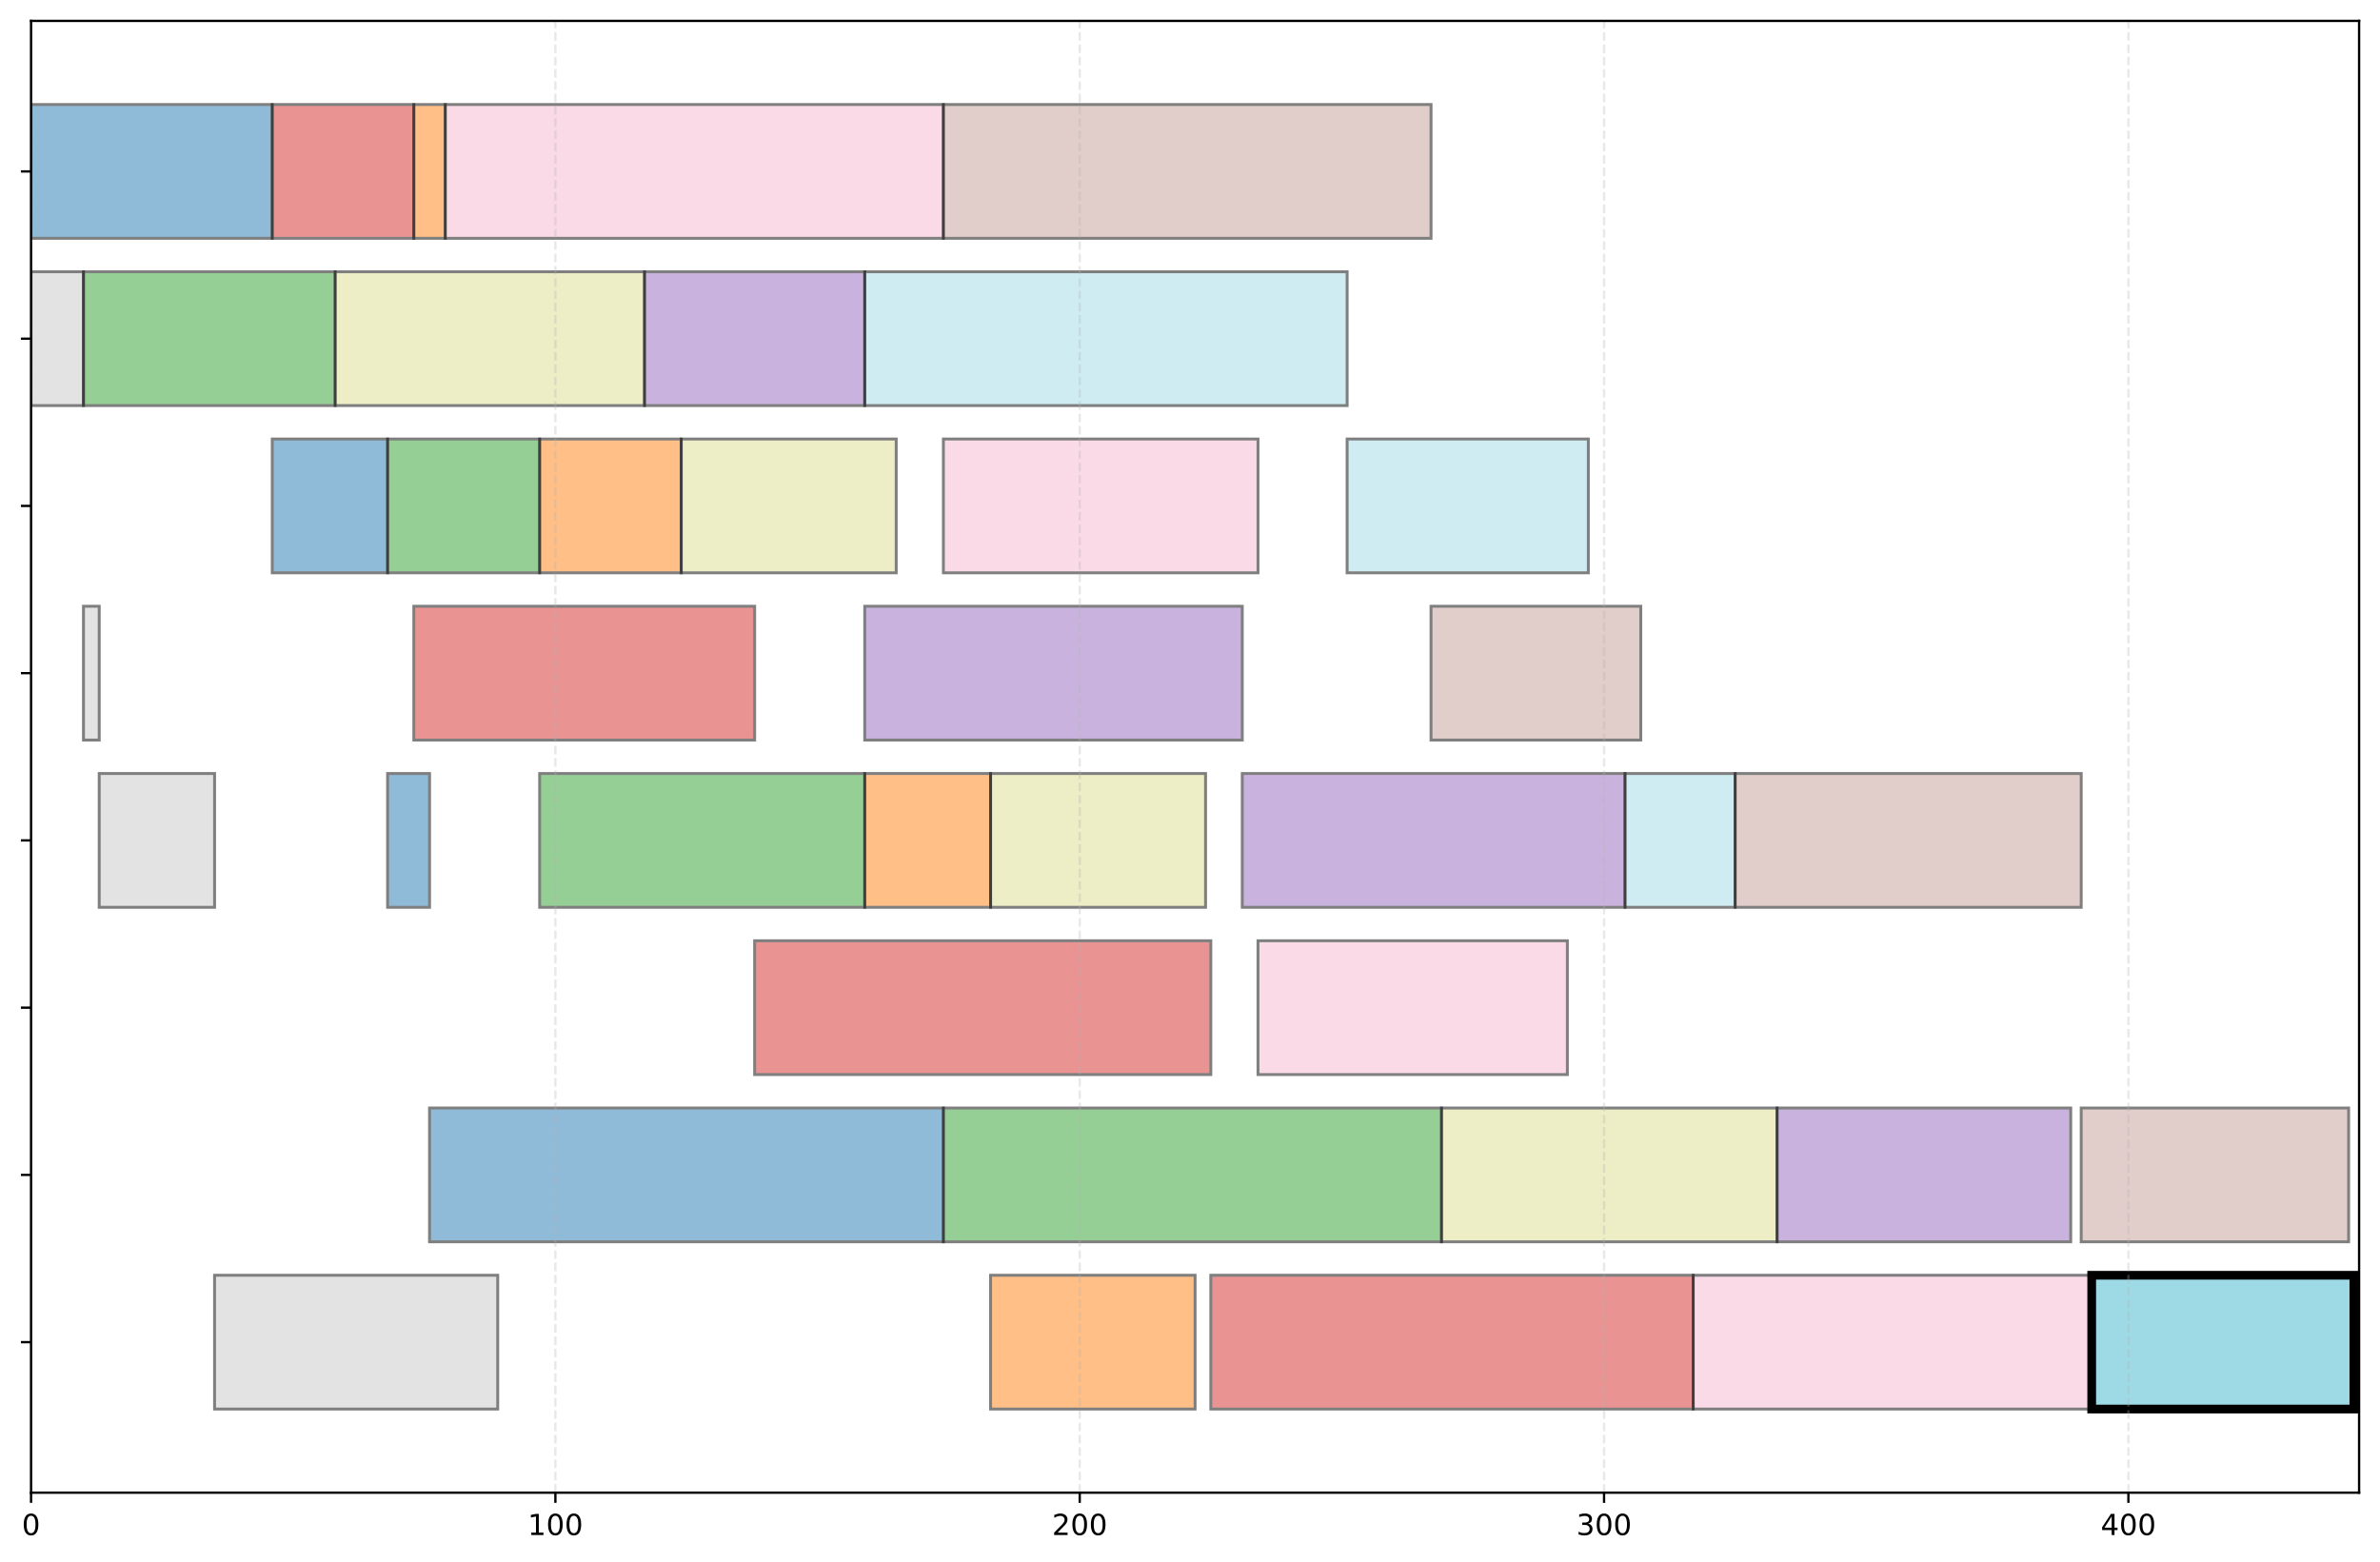
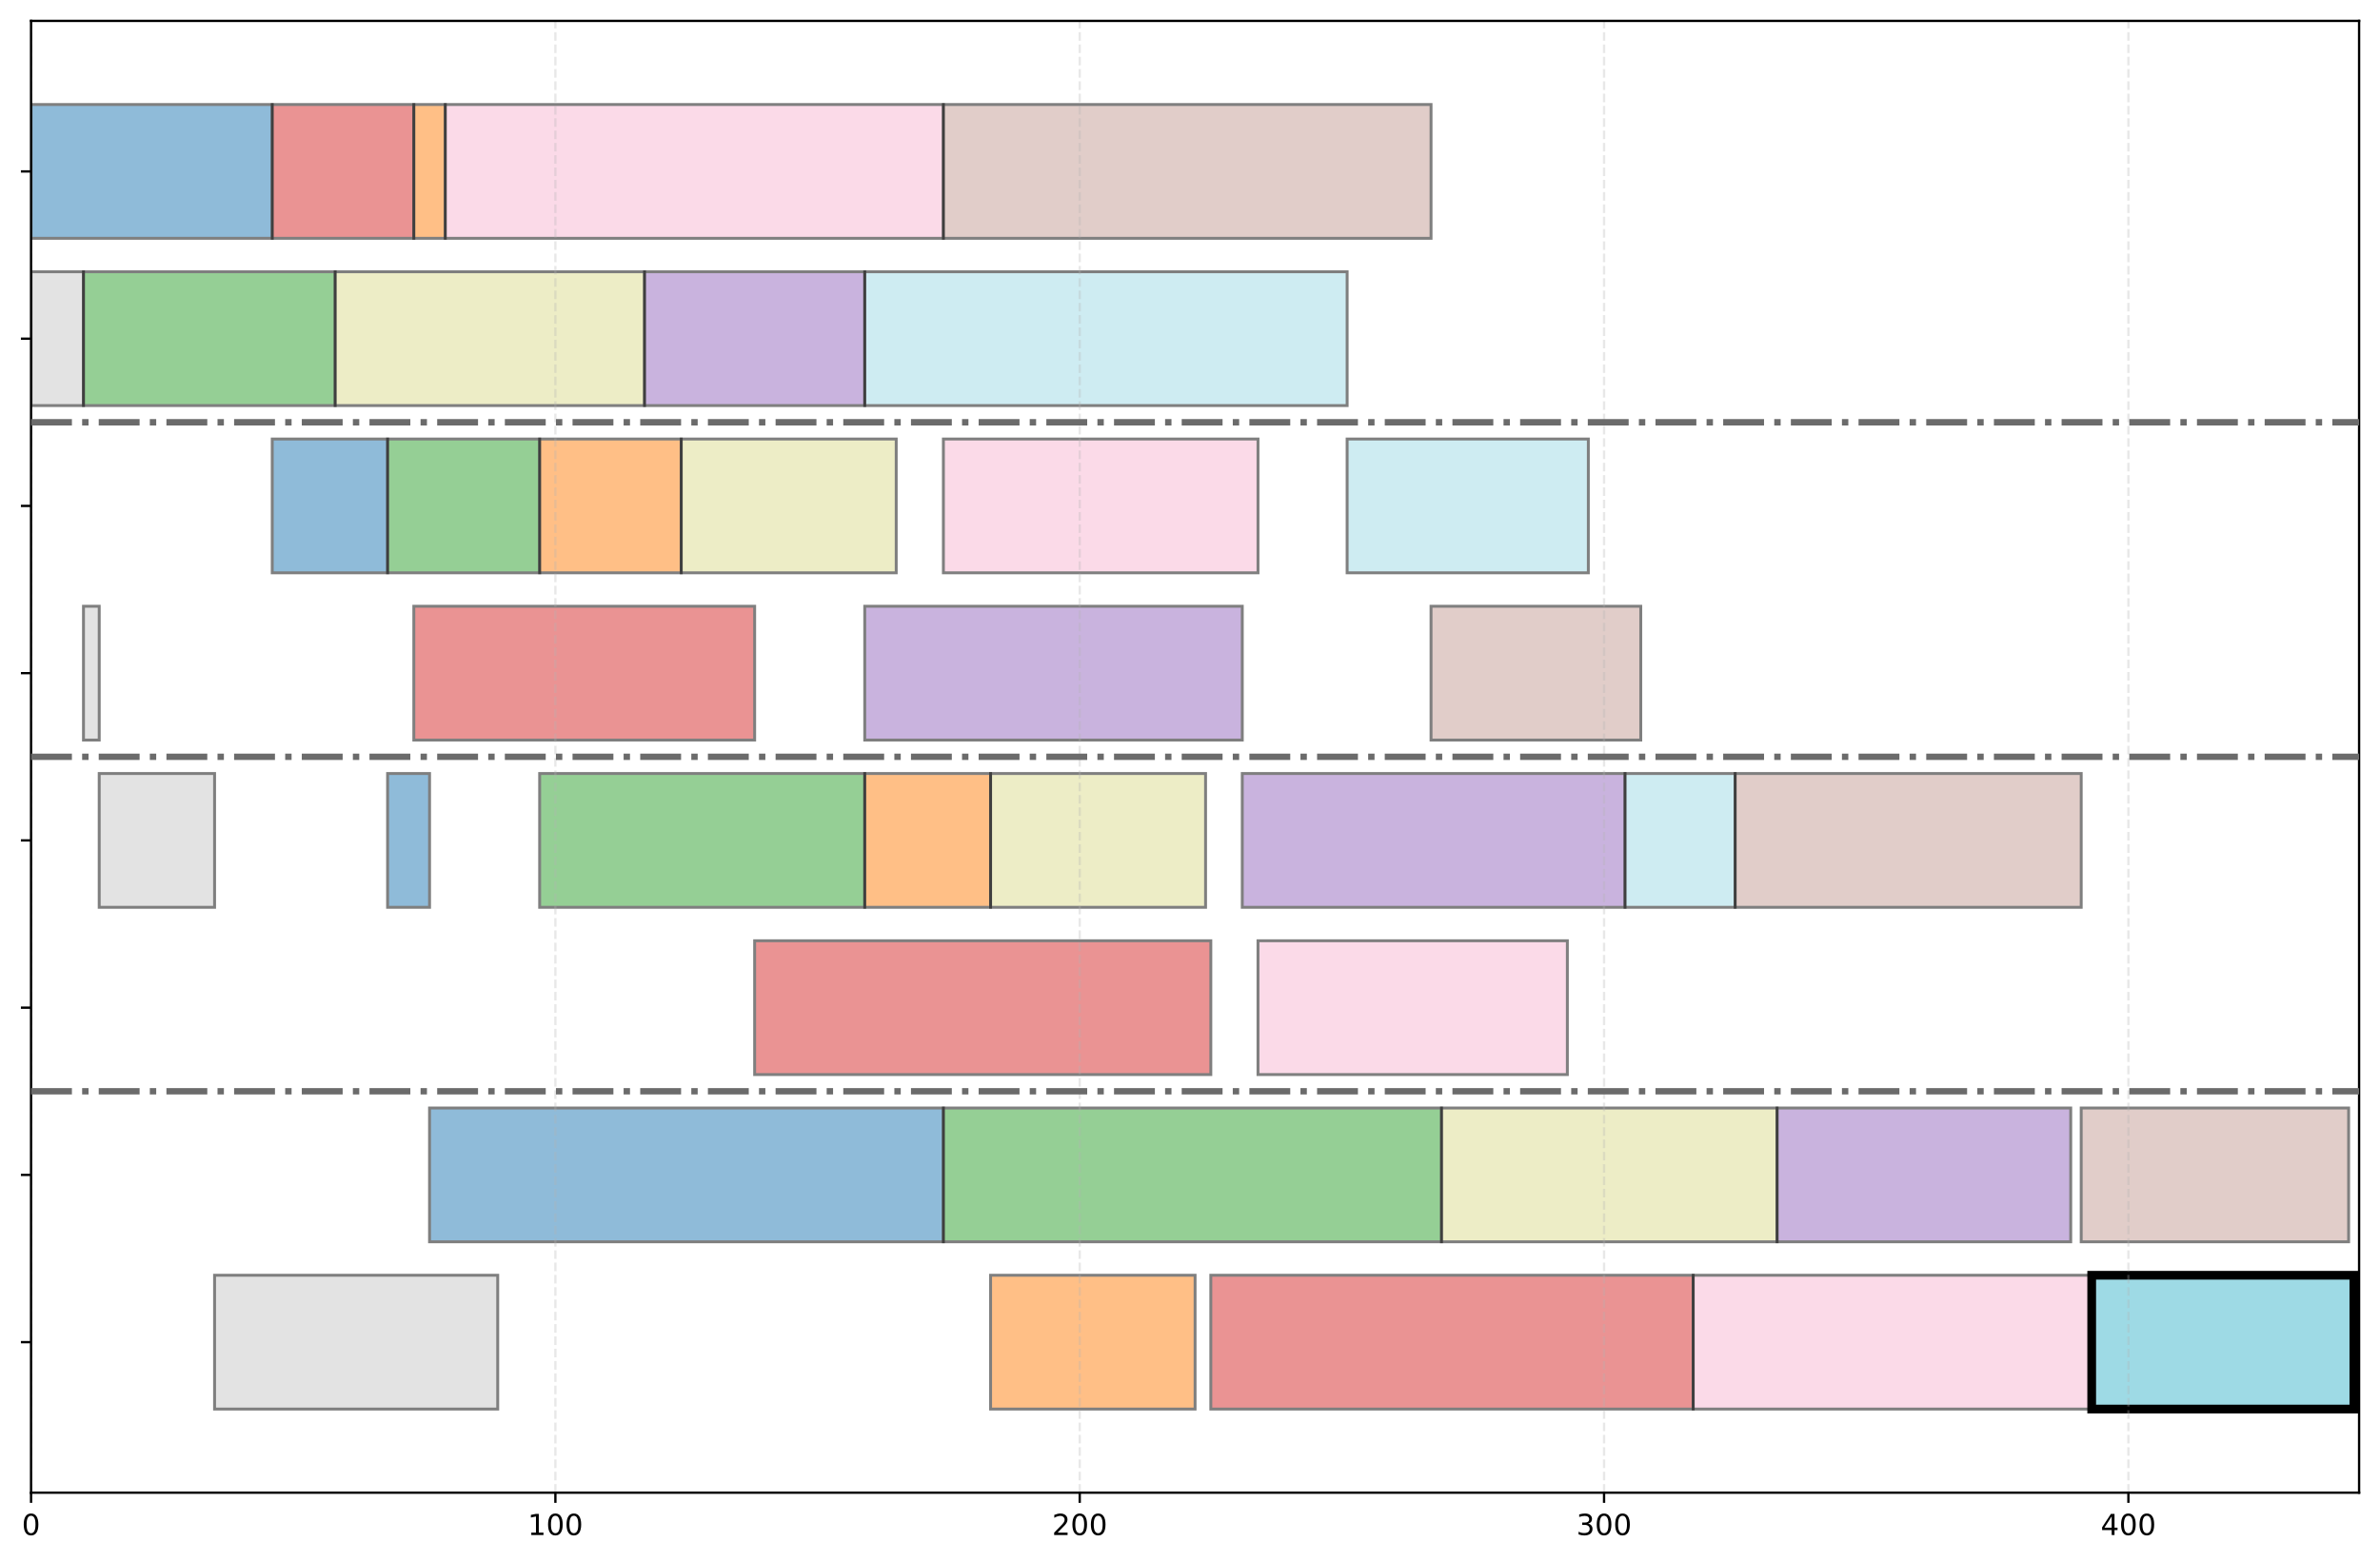
<svg xmlns="http://www.w3.org/2000/svg" xmlns:xlink="http://www.w3.org/1999/xlink" width="820pt" height="538.238pt" viewBox="0 0 820 538.238" version="1.1">
  <defs>
    <style type="text/css">*{stroke-linejoin: round; stroke-linecap: butt}</style>
  </defs>
  <g id="figure_1">
    <g id="patch_1">
      <path d="M 0 538.238  L 820 538.238  L 820 0  L 0 0  z " style="fill: #ffffff" />
    </g>
    <g id="axes_1">
      <g id="patch_2">
        <path d="M 10.7 514.36  L 812.8 514.36  L 812.8 7.2  L 10.7 7.2  z " style="fill: #ffffff" />
      </g>
      <g id="patch_3">
-         <path d="M 10.7 36.016  L 93.8 36.016  L 93.8 82.121  L 10.7 82.121  z " clip-path="url(#p3c742866ed)" style="fill: #1f77b4; opacity: 0.5; stroke: #000000; stroke-linejoin: miter" />
+         <path d="M 10.7 36.016  L 93.8 36.016  L 93.8 82.121  L 10.7 82.121  z " clip-path="url(#pa071066753)" style="fill: #1f77b4; opacity: 0.5; stroke: #000000; stroke-linejoin: miter" />
      </g>
      <g id="patch_4">
-         <path d="M 93.8 36.016  L 142.577 36.016  L 142.577 82.121  L 93.8 82.121  z " clip-path="url(#p3c742866ed)" style="fill: #d62728; opacity: 0.5; stroke: #000000; stroke-linejoin: miter" />
+         <path d="M 93.8 36.016  L 142.577 36.016  L 142.577 82.121  L 93.8 82.121  z " clip-path="url(#pa071066753)" style="fill: #d62728; opacity: 0.5; stroke: #000000; stroke-linejoin: miter" />
      </g>
      <g id="patch_5">
-         <path d="M 142.577 36.016  L 153.416 36.016  L 153.416 82.121  L 142.577 82.121  z " clip-path="url(#p3c742866ed)" style="fill: #ff7f0e; opacity: 0.5; stroke: #000000; stroke-linejoin: miter" />
+         <path d="M 142.577 36.016  L 153.416 36.016  L 153.416 82.121  L 142.577 82.121  z " clip-path="url(#pa071066753)" style="fill: #ff7f0e; opacity: 0.5; stroke: #000000; stroke-linejoin: miter" />
      </g>
      <g id="patch_6">
-         <path d="M 153.416 36.016  L 325.036 36.016  L 325.036 82.121  L 153.416 82.121  z " clip-path="url(#p3c742866ed)" style="fill: #f7b6d2; opacity: 0.5; stroke: #000000; stroke-linejoin: miter" />
+         <path d="M 153.416 36.016  L 325.036 36.016  L 325.036 82.121  L 153.416 82.121  z " clip-path="url(#pa071066753)" style="fill: #f7b6d2; opacity: 0.5; stroke: #000000; stroke-linejoin: miter" />
      </g>
      <g id="patch_7">
-         <path d="M 325.036 36.016  L 493.044 36.016  L 493.044 82.121  L 325.036 82.121  z " clip-path="url(#p3c742866ed)" style="fill: #c49c94; opacity: 0.5; stroke: #000000; stroke-linejoin: miter" />
+         <path d="M 325.036 36.016  L 493.044 36.016  L 493.044 82.121  L 325.036 82.121  z " clip-path="url(#pa071066753)" style="fill: #c49c94; opacity: 0.5; stroke: #000000; stroke-linejoin: miter" />
      </g>
      <g id="patch_8">
-         <path d="M 10.7 93.648  L 28.765 93.648  L 28.765 139.753  L 10.7 139.753  z " clip-path="url(#p3c742866ed)" style="fill: #c7c7c7; opacity: 0.5; stroke: #000000; stroke-linejoin: miter" />
+         <path d="M 10.7 93.648  L 28.765 93.648  L 28.765 139.753  L 10.7 139.753  z " clip-path="url(#pa071066753)" style="fill: #c7c7c7; opacity: 0.5; stroke: #000000; stroke-linejoin: miter" />
      </g>
      <g id="patch_9">
-         <path d="M 28.765 93.648  L 115.479 93.648  L 115.479 139.753  L 28.765 139.753  z " clip-path="url(#p3c742866ed)" style="fill: #2ca02c; opacity: 0.5; stroke: #000000; stroke-linejoin: miter" />
+         <path d="M 28.765 93.648  L 115.479 93.648  L 115.479 139.753  L 28.765 139.753  z " clip-path="url(#pa071066753)" style="fill: #2ca02c; opacity: 0.5; stroke: #000000; stroke-linejoin: miter" />
      </g>
      <g id="patch_10">
-         <path d="M 115.479 93.648  L 222.064 93.648  L 222.064 139.753  L 115.479 139.753  z " clip-path="url(#p3c742866ed)" style="fill: #dbdb8d; opacity: 0.5; stroke: #000000; stroke-linejoin: miter" />
+         <path d="M 115.479 93.648  L 222.064 93.648  L 222.064 139.753  L 115.479 139.753  z " clip-path="url(#pa071066753)" style="fill: #dbdb8d; opacity: 0.5; stroke: #000000; stroke-linejoin: miter" />
      </g>
      <g id="patch_11">
-         <path d="M 222.064 93.648  L 297.939 93.648  L 297.939 139.753  L 222.064 139.753  z " clip-path="url(#p3c742866ed)" style="fill: #9467bd; opacity: 0.5; stroke: #000000; stroke-linejoin: miter" />
+         <path d="M 222.064 93.648  L 297.939 93.648  L 297.939 139.753  L 222.064 139.753  z " clip-path="url(#pa071066753)" style="fill: #9467bd; opacity: 0.5; stroke: #000000; stroke-linejoin: miter" />
      </g>
      <g id="patch_12">
-         <path d="M 297.939 93.648  L 464.139 93.648  L 464.139 139.753  L 297.939 139.753  z " clip-path="url(#p3c742866ed)" style="fill: #9edae5; opacity: 0.5; stroke: #000000; stroke-linejoin: miter" />
+         <path d="M 297.939 93.648  L 464.139 93.648  L 464.139 139.753  L 297.939 139.753  z " clip-path="url(#pa071066753)" style="fill: #9edae5; opacity: 0.5; stroke: #000000; stroke-linejoin: miter" />
      </g>
      <g id="patch_13">
-         <path d="M 93.8 151.28  L 133.544 151.28  L 133.544 197.385  L 93.8 197.385  z " clip-path="url(#p3c742866ed)" style="fill: #1f77b4; opacity: 0.5; stroke: #000000; stroke-linejoin: miter" />
+         <path d="M 93.8 151.28  L 133.544 151.28  L 133.544 197.385  L 93.8 197.385  z " clip-path="url(#pa071066753)" style="fill: #1f77b4; opacity: 0.5; stroke: #000000; stroke-linejoin: miter" />
      </g>
      <g id="patch_14">
-         <path d="M 133.544 151.28  L 185.934 151.28  L 185.934 197.385  L 133.544 197.385  z " clip-path="url(#p3c742866ed)" style="fill: #2ca02c; opacity: 0.5; stroke: #000000; stroke-linejoin: miter" />
+         <path d="M 133.544 151.28  L 185.934 151.28  L 185.934 197.385  L 133.544 197.385  z " clip-path="url(#pa071066753)" style="fill: #2ca02c; opacity: 0.5; stroke: #000000; stroke-linejoin: miter" />
      </g>
      <g id="patch_15">
-         <path d="M 185.934 151.28  L 234.71 151.28  L 234.71 197.385  L 185.934 197.385  z " clip-path="url(#p3c742866ed)" style="fill: #ff7f0e; opacity: 0.5; stroke: #000000; stroke-linejoin: miter" />
+         <path d="M 185.934 151.28  L 234.71 151.28  L 234.71 197.385  L 185.934 197.385  z " clip-path="url(#pa071066753)" style="fill: #ff7f0e; opacity: 0.5; stroke: #000000; stroke-linejoin: miter" />
      </g>
      <g id="patch_16">
-         <path d="M 234.71 151.28  L 308.778 151.28  L 308.778 197.385  L 234.71 197.385  z " clip-path="url(#p3c742866ed)" style="fill: #dbdb8d; opacity: 0.5; stroke: #000000; stroke-linejoin: miter" />
+         <path d="M 234.71 151.28  L 308.778 151.28  L 308.778 197.385  L 234.71 197.385  z " clip-path="url(#pa071066753)" style="fill: #dbdb8d; opacity: 0.5; stroke: #000000; stroke-linejoin: miter" />
      </g>
      <g id="patch_17">
-         <path d="M 325.036 151.28  L 433.428 151.28  L 433.428 197.385  L 325.036 197.385  z " clip-path="url(#p3c742866ed)" style="fill: #f7b6d2; opacity: 0.5; stroke: #000000; stroke-linejoin: miter" />
+         <path d="M 325.036 151.28  L 433.428 151.28  L 433.428 197.385  L 325.036 197.385  z " clip-path="url(#pa071066753)" style="fill: #f7b6d2; opacity: 0.5; stroke: #000000; stroke-linejoin: miter" />
      </g>
      <g id="patch_18">
-         <path d="M 464.139 151.28  L 547.24 151.28  L 547.24 197.385  L 464.139 197.385  z " clip-path="url(#p3c742866ed)" style="fill: #9edae5; opacity: 0.5; stroke: #000000; stroke-linejoin: miter" />
+         <path d="M 464.139 151.28  L 547.24 151.28  L 547.24 197.385  L 464.139 197.385  z " clip-path="url(#pa071066753)" style="fill: #9edae5; opacity: 0.5; stroke: #000000; stroke-linejoin: miter" />
      </g>
      <g id="patch_19">
-         <path d="M 28.765 208.911  L 34.185 208.911  L 34.185 255.017  L 28.765 255.017  z " clip-path="url(#p3c742866ed)" style="fill: #c7c7c7; opacity: 0.5; stroke: #000000; stroke-linejoin: miter" />
+         <path d="M 28.765 208.911  L 34.185 208.911  L 34.185 255.017  L 28.765 255.017  z " clip-path="url(#pa071066753)" style="fill: #c7c7c7; opacity: 0.5; stroke: #000000; stroke-linejoin: miter" />
      </g>
      <g id="patch_20">
-         <path d="M 142.577 208.911  L 260.001 208.911  L 260.001 255.017  L 142.577 255.017  z " clip-path="url(#p3c742866ed)" style="fill: #d62728; opacity: 0.5; stroke: #000000; stroke-linejoin: miter" />
+         <path d="M 142.577 208.911  L 260.001 208.911  L 260.001 255.017  L 142.577 255.017  z " clip-path="url(#pa071066753)" style="fill: #d62728; opacity: 0.5; stroke: #000000; stroke-linejoin: miter" />
      </g>
      <g id="patch_21">
-         <path d="M 297.939 208.911  L 428.009 208.911  L 428.009 255.017  L 297.939 255.017  z " clip-path="url(#p3c742866ed)" style="fill: #9467bd; opacity: 0.5; stroke: #000000; stroke-linejoin: miter" />
+         <path d="M 297.939 208.911  L 428.009 208.911  L 428.009 255.017  L 297.939 255.017  z " clip-path="url(#pa071066753)" style="fill: #9467bd; opacity: 0.5; stroke: #000000; stroke-linejoin: miter" />
      </g>
      <g id="patch_22">
-         <path d="M 493.044 208.911  L 565.305 208.911  L 565.305 255.017  L 493.044 255.017  z " clip-path="url(#p3c742866ed)" style="fill: #c49c94; opacity: 0.5; stroke: #000000; stroke-linejoin: miter" />
+         <path d="M 493.044 208.911  L 565.305 208.911  L 565.305 255.017  L 493.044 255.017  z " clip-path="url(#pa071066753)" style="fill: #c49c94; opacity: 0.5; stroke: #000000; stroke-linejoin: miter" />
      </g>
      <g id="patch_23">
-         <path d="M 34.185 266.543  L 73.929 266.543  L 73.929 312.649  L 34.185 312.649  z " clip-path="url(#p3c742866ed)" style="fill: #c7c7c7; opacity: 0.5; stroke: #000000; stroke-linejoin: miter" />
+         <path d="M 34.185 266.543  L 73.929 266.543  L 73.929 312.649  L 34.185 312.649  z " clip-path="url(#pa071066753)" style="fill: #c7c7c7; opacity: 0.5; stroke: #000000; stroke-linejoin: miter" />
      </g>
      <g id="patch_24">
-         <path d="M 133.544 266.543  L 147.996 266.543  L 147.996 312.649  L 133.544 312.649  z " clip-path="url(#p3c742866ed)" style="fill: #1f77b4; opacity: 0.5; stroke: #000000; stroke-linejoin: miter" />
+         <path d="M 133.544 266.543  L 147.996 266.543  L 147.996 312.649  L 133.544 312.649  z " clip-path="url(#pa071066753)" style="fill: #1f77b4; opacity: 0.5; stroke: #000000; stroke-linejoin: miter" />
      </g>
      <g id="patch_25">
-         <path d="M 185.934 266.543  L 297.939 266.543  L 297.939 312.649  L 185.934 312.649  z " clip-path="url(#p3c742866ed)" style="fill: #2ca02c; opacity: 0.5; stroke: #000000; stroke-linejoin: miter" />
+         <path d="M 185.934 266.543  L 297.939 266.543  L 297.939 312.649  L 185.934 312.649  z " clip-path="url(#pa071066753)" style="fill: #2ca02c; opacity: 0.5; stroke: #000000; stroke-linejoin: miter" />
      </g>
      <g id="patch_26">
-         <path d="M 297.939 266.543  L 341.295 266.543  L 341.295 312.649  L 297.939 312.649  z " clip-path="url(#p3c742866ed)" style="fill: #ff7f0e; opacity: 0.5; stroke: #000000; stroke-linejoin: miter" />
+         <path d="M 297.939 266.543  L 341.295 266.543  L 341.295 312.649  L 297.939 312.649  z " clip-path="url(#pa071066753)" style="fill: #ff7f0e; opacity: 0.5; stroke: #000000; stroke-linejoin: miter" />
      </g>
      <g id="patch_27">
-         <path d="M 341.295 266.543  L 415.363 266.543  L 415.363 312.649  L 341.295 312.649  z " clip-path="url(#p3c742866ed)" style="fill: #dbdb8d; opacity: 0.5; stroke: #000000; stroke-linejoin: miter" />
+         <path d="M 341.295 266.543  L 415.363 266.543  L 415.363 312.649  L 341.295 312.649  z " clip-path="url(#pa071066753)" style="fill: #dbdb8d; opacity: 0.5; stroke: #000000; stroke-linejoin: miter" />
      </g>
      <g id="patch_28">
-         <path d="M 428.009 266.543  L 559.886 266.543  L 559.886 312.649  L 428.009 312.649  z " clip-path="url(#p3c742866ed)" style="fill: #9467bd; opacity: 0.5; stroke: #000000; stroke-linejoin: miter" />
+         <path d="M 428.009 266.543  L 559.886 266.543  L 559.886 312.649  L 428.009 312.649  z " clip-path="url(#pa071066753)" style="fill: #9467bd; opacity: 0.5; stroke: #000000; stroke-linejoin: miter" />
      </g>
      <g id="patch_29">
-         <path d="M 559.886 266.543  L 597.823 266.543  L 597.823 312.649  L 559.886 312.649  z " clip-path="url(#p3c742866ed)" style="fill: #9edae5; opacity: 0.5; stroke: #000000; stroke-linejoin: miter" />
+         <path d="M 559.886 266.543  L 597.823 266.543  L 597.823 312.649  L 559.886 312.649  z " clip-path="url(#pa071066753)" style="fill: #9edae5; opacity: 0.5; stroke: #000000; stroke-linejoin: miter" />
      </g>
      <g id="patch_30">
-         <path d="M 597.823 266.543  L 717.054 266.543  L 717.054 312.649  L 597.823 312.649  z " clip-path="url(#p3c742866ed)" style="fill: #c49c94; opacity: 0.5; stroke: #000000; stroke-linejoin: miter" />
+         <path d="M 597.823 266.543  L 717.054 266.543  L 717.054 312.649  L 597.823 312.649  z " clip-path="url(#pa071066753)" style="fill: #c49c94; opacity: 0.5; stroke: #000000; stroke-linejoin: miter" />
      </g>
      <g id="patch_31">
-         <path d="M 260.001 324.175  L 417.17 324.175  L 417.17 370.28  L 260.001 370.28  z " clip-path="url(#p3c742866ed)" style="fill: #d62728; opacity: 0.5; stroke: #000000; stroke-linejoin: miter" />
+         <path d="M 260.001 324.175  L 417.17 324.175  L 417.17 370.28  L 260.001 370.28  z " clip-path="url(#pa071066753)" style="fill: #d62728; opacity: 0.5; stroke: #000000; stroke-linejoin: miter" />
      </g>
      <g id="patch_32">
-         <path d="M 433.428 324.175  L 540.014 324.175  L 540.014 370.28  L 433.428 370.28  z " clip-path="url(#p3c742866ed)" style="fill: #f7b6d2; opacity: 0.5; stroke: #000000; stroke-linejoin: miter" />
+         <path d="M 433.428 324.175  L 540.014 324.175  L 540.014 370.28  L 433.428 370.28  z " clip-path="url(#pa071066753)" style="fill: #f7b6d2; opacity: 0.5; stroke: #000000; stroke-linejoin: miter" />
      </g>
      <g id="patch_33">
-         <path d="M 147.996 381.807  L 325.036 381.807  L 325.036 427.912  L 147.996 427.912  z " clip-path="url(#p3c742866ed)" style="fill: #1f77b4; opacity: 0.5; stroke: #000000; stroke-linejoin: miter" />
+         <path d="M 147.996 381.807  L 325.036 381.807  L 325.036 427.912  L 147.996 427.912  z " clip-path="url(#pa071066753)" style="fill: #1f77b4; opacity: 0.5; stroke: #000000; stroke-linejoin: miter" />
      </g>
      <g id="patch_34">
-         <path d="M 325.036 381.807  L 496.657 381.807  L 496.657 427.912  L 325.036 427.912  z " clip-path="url(#p3c742866ed)" style="fill: #2ca02c; opacity: 0.5; stroke: #000000; stroke-linejoin: miter" />
+         <path d="M 325.036 381.807  L 496.657 381.807  L 496.657 427.912  L 325.036 427.912  z " clip-path="url(#pa071066753)" style="fill: #2ca02c; opacity: 0.5; stroke: #000000; stroke-linejoin: miter" />
      </g>
      <g id="patch_35">
-         <path d="M 496.657 381.807  L 612.275 381.807  L 612.275 427.912  L 496.657 427.912  z " clip-path="url(#p3c742866ed)" style="fill: #dbdb8d; opacity: 0.5; stroke: #000000; stroke-linejoin: miter" />
+         <path d="M 496.657 381.807  L 612.275 381.807  L 612.275 427.912  L 496.657 427.912  z " clip-path="url(#pa071066753)" style="fill: #dbdb8d; opacity: 0.5; stroke: #000000; stroke-linejoin: miter" />
      </g>
      <g id="patch_36">
-         <path d="M 612.275 381.807  L 713.441 381.807  L 713.441 427.912  L 612.275 427.912  z " clip-path="url(#p3c742866ed)" style="fill: #9467bd; opacity: 0.5; stroke: #000000; stroke-linejoin: miter" />
+         <path d="M 612.275 381.807  L 713.441 381.807  L 713.441 427.912  L 612.275 427.912  z " clip-path="url(#pa071066753)" style="fill: #9467bd; opacity: 0.5; stroke: #000000; stroke-linejoin: miter" />
      </g>
      <g id="patch_37">
-         <path d="M 717.054 381.807  L 809.187 381.807  L 809.187 427.912  L 717.054 427.912  z " clip-path="url(#p3c742866ed)" style="fill: #c49c94; opacity: 0.5; stroke: #000000; stroke-linejoin: miter" />
+         <path d="M 717.054 381.807  L 809.187 381.807  L 809.187 427.912  L 717.054 427.912  z " clip-path="url(#pa071066753)" style="fill: #c49c94; opacity: 0.5; stroke: #000000; stroke-linejoin: miter" />
      </g>
      <g id="patch_38">
-         <path d="M 73.929 439.439  L 171.481 439.439  L 171.481 485.544  L 73.929 485.544  z " clip-path="url(#p3c742866ed)" style="fill: #c7c7c7; opacity: 0.5; stroke: #000000; stroke-linejoin: miter" />
+         <path d="M 73.929 439.439  L 171.481 439.439  L 171.481 485.544  L 73.929 485.544  z " clip-path="url(#pa071066753)" style="fill: #c7c7c7; opacity: 0.5; stroke: #000000; stroke-linejoin: miter" />
      </g>
      <g id="patch_39">
-         <path d="M 341.295 439.439  L 411.75 439.439  L 411.75 485.544  L 341.295 485.544  z " clip-path="url(#p3c742866ed)" style="fill: #ff7f0e; opacity: 0.5; stroke: #000000; stroke-linejoin: miter" />
+         <path d="M 341.295 439.439  L 411.75 439.439  L 411.75 485.544  L 341.295 485.544  z " clip-path="url(#pa071066753)" style="fill: #ff7f0e; opacity: 0.5; stroke: #000000; stroke-linejoin: miter" />
      </g>
      <g id="patch_40">
-         <path d="M 417.17 439.439  L 583.37 439.439  L 583.37 485.544  L 417.17 485.544  z " clip-path="url(#p3c742866ed)" style="fill: #d62728; opacity: 0.5; stroke: #000000; stroke-linejoin: miter" />
+         <path d="M 417.17 439.439  L 583.37 439.439  L 583.37 485.544  L 417.17 485.544  z " clip-path="url(#pa071066753)" style="fill: #d62728; opacity: 0.5; stroke: #000000; stroke-linejoin: miter" />
      </g>
      <g id="patch_41">
-         <path d="M 583.37 439.439  L 720.667 439.439  L 720.667 485.544  L 583.37 485.544  z " clip-path="url(#p3c742866ed)" style="fill: #f7b6d2; opacity: 0.5; stroke: #000000; stroke-linejoin: miter" />
+         <path d="M 583.37 439.439  L 720.667 439.439  L 720.667 485.544  L 583.37 485.544  z " clip-path="url(#pa071066753)" style="fill: #f7b6d2; opacity: 0.5; stroke: #000000; stroke-linejoin: miter" />
      </g>
      <g id="patch_42">
-         <path d="M 720.667 439.439  L 810.993 439.439  L 810.993 485.544  L 720.667 485.544  z " clip-path="url(#p3c742866ed)" style="fill: #9edae5; stroke: #000000; stroke-width: 3; stroke-linejoin: miter" />
+         <path d="M 720.667 439.439  L 810.993 439.439  L 810.993 485.544  L 720.667 485.544  z " clip-path="url(#pa071066753)" style="fill: #9edae5; stroke: #000000; stroke-width: 3; stroke-linejoin: miter" />
      </g>
      <g id="matplotlib.axis_1">
        <g id="xtick_1">
          <g id="line2d_1">
-             <path d="M 10.7 514.36  L 10.7 7.2  " clip-path="url(#p3c742866ed)" style="fill: none; stroke-dasharray: 2.96,1.28; stroke-dashoffset: 0; stroke: #b0b0b0; stroke-opacity: 0.3; stroke-width: 0.8" />
+             <path d="M 10.7 514.36  L 10.7 7.2  " clip-path="url(#pa071066753)" style="fill: none; stroke-dasharray: 2.96,1.28; stroke-dashoffset: 0; stroke: #b0b0b0; stroke-opacity: 0.3; stroke-width: 0.8" />
          </g>
          <g id="line2d_2">
            <defs>
-               <path id="mb8cc6d4dd3" d="M 0 0  L 0 3.5  " style="stroke: #000000; stroke-width: 0.8" />
+               <path id="m8fd2a9b8c5" d="M 0 0  L 0 3.5  " style="stroke: #000000; stroke-width: 0.8" />
            </defs>
            <g>
-               <use xlink:href="#mb8cc6d4dd3" x="10.7" y="514.36" style="stroke: #000000; stroke-width: 0.8" />
+               <use xlink:href="#m8fd2a9b8c5" x="10.7" y="514.36" style="stroke: #000000; stroke-width: 0.8" />
            </g>
          </g>
          <g id="text_1">
            <g transform="translate(7.51875 528.9584) scale(0.1 -0.1)">
              <defs>
                <path id="DejaVuSans-30" d="M 2034 4250  Q 1547 4250 1301 3770  Q 1056 3291 1056 2328  Q 1056 1369 1301 889  Q 1547 409 2034 409  Q 2525 409 2770 889  Q 3016 1369 3016 2328  Q 3016 3291 2770 3770  Q 2525 4250 2034 4250  z M 2034 4750  Q 2819 4750 3233 4129  Q 3647 3509 3647 2328  Q 3647 1150 3233 529  Q 2819 -91 2034 -91  Q 1250 -91 836 529  Q 422 1150 422 2328  Q 422 3509 836 4129  Q 1250 4750 2034 4750  z " transform="scale(0.015625)" />
              </defs>
              <use xlink:href="#DejaVuSans-30" />
            </g>
          </g>
        </g>
        <g id="xtick_2">
          <g id="line2d_3">
-             <path d="M 191.353 514.36  L 191.353 7.2  " clip-path="url(#p3c742866ed)" style="fill: none; stroke-dasharray: 2.96,1.28; stroke-dashoffset: 0; stroke: #b0b0b0; stroke-opacity: 0.3; stroke-width: 0.8" />
+             <path d="M 191.353 514.36  L 191.353 7.2  " clip-path="url(#pa071066753)" style="fill: none; stroke-dasharray: 2.96,1.28; stroke-dashoffset: 0; stroke: #b0b0b0; stroke-opacity: 0.3; stroke-width: 0.8" />
          </g>
          <g id="line2d_4">
            <g>
-               <use xlink:href="#mb8cc6d4dd3" x="191.353" y="514.36" style="stroke: #000000; stroke-width: 0.8" />
+               <use xlink:href="#m8fd2a9b8c5" x="191.353" y="514.36" style="stroke: #000000; stroke-width: 0.8" />
            </g>
          </g>
          <g id="text_2">
            <g transform="translate(181.8094 528.9584) scale(0.1 -0.1)">
              <defs>
                <path id="DejaVuSans-31" d="M 794 531  L 1825 531  L 1825 4091  L 703 3866  L 703 4441  L 1819 4666  L 2450 4666  L 2450 531  L 3481 531  L 3481 0  L 794 0  L 794 531  z " transform="scale(0.015625)" />
              </defs>
              <use xlink:href="#DejaVuSans-31" />
              <use xlink:href="#DejaVuSans-30" transform="translate(63.62305 0)" />
              <use xlink:href="#DejaVuSans-30" transform="translate(127.2461 0)" />
            </g>
          </g>
        </g>
        <g id="xtick_3">
          <g id="line2d_5">
-             <path d="M 372.006 514.36  L 372.006 7.2  " clip-path="url(#p3c742866ed)" style="fill: none; stroke-dasharray: 2.96,1.28; stroke-dashoffset: 0; stroke: #b0b0b0; stroke-opacity: 0.3; stroke-width: 0.8" />
+             <path d="M 372.006 514.36  L 372.006 7.2  " clip-path="url(#pa071066753)" style="fill: none; stroke-dasharray: 2.96,1.28; stroke-dashoffset: 0; stroke: #b0b0b0; stroke-opacity: 0.3; stroke-width: 0.8" />
          </g>
          <g id="line2d_6">
            <g>
-               <use xlink:href="#mb8cc6d4dd3" x="372.006" y="514.36" style="stroke: #000000; stroke-width: 0.8" />
+               <use xlink:href="#m8fd2a9b8c5" x="372.006" y="514.36" style="stroke: #000000; stroke-width: 0.8" />
            </g>
          </g>
          <g id="text_3">
            <g transform="translate(362.4626 528.9584) scale(0.1 -0.1)">
              <defs>
                <path id="DejaVuSans-32" d="M 1228 531  L 3431 531  L 3431 0  L 469 0  L 469 531  Q 828 903 1448 1529  Q 2069 2156 2228 2338  Q 2531 2678 2651 2914  Q 2772 3150 2772 3378  Q 2772 3750 2511 3984  Q 2250 4219 1831 4219  Q 1534 4219 1204 4116  Q 875 4013 500 3803  L 500 4441  Q 881 4594 1212 4672  Q 1544 4750 1819 4750  Q 2544 4750 2975 4387  Q 3406 4025 3406 3419  Q 3406 3131 3298 2873  Q 3191 2616 2906 2266  Q 2828 2175 2409 1742  Q 1991 1309 1228 531  z " transform="scale(0.015625)" />
              </defs>
              <use xlink:href="#DejaVuSans-32" />
              <use xlink:href="#DejaVuSans-30" transform="translate(63.62305 0)" />
              <use xlink:href="#DejaVuSans-30" transform="translate(127.2461 0)" />
            </g>
          </g>
        </g>
        <g id="xtick_4">
          <g id="line2d_7">
-             <path d="M 552.659 514.36  L 552.659 7.2  " clip-path="url(#p3c742866ed)" style="fill: none; stroke-dasharray: 2.96,1.28; stroke-dashoffset: 0; stroke: #b0b0b0; stroke-opacity: 0.3; stroke-width: 0.8" />
+             <path d="M 552.659 514.36  L 552.659 7.2  " clip-path="url(#pa071066753)" style="fill: none; stroke-dasharray: 2.96,1.28; stroke-dashoffset: 0; stroke: #b0b0b0; stroke-opacity: 0.3; stroke-width: 0.8" />
          </g>
          <g id="line2d_8">
            <g>
-               <use xlink:href="#mb8cc6d4dd3" x="552.659" y="514.36" style="stroke: #000000; stroke-width: 0.8" />
+               <use xlink:href="#m8fd2a9b8c5" x="552.659" y="514.36" style="stroke: #000000; stroke-width: 0.8" />
            </g>
          </g>
          <g id="text_4">
            <g transform="translate(543.1157 528.9584) scale(0.1 -0.1)">
              <defs>
                <path id="DejaVuSans-33" d="M 2597 2516  Q 3050 2419 3304 2112  Q 3559 1806 3559 1356  Q 3559 666 3084 287  Q 2609 -91 1734 -91  Q 1441 -91 1130 -33  Q 819 25 488 141  L 488 750  Q 750 597 1062 519  Q 1375 441 1716 441  Q 2309 441 2620 675  Q 2931 909 2931 1356  Q 2931 1769 2642 2001  Q 2353 2234 1838 2234  L 1294 2234  L 1294 2753  L 1863 2753  Q 2328 2753 2575 2939  Q 2822 3125 2822 3475  Q 2822 3834 2567 4026  Q 2313 4219 1838 4219  Q 1578 4219 1281 4162  Q 984 4106 628 3988  L 628 4550  Q 988 4650 1302 4700  Q 1616 4750 1894 4750  Q 2613 4750 3031 4423  Q 3450 4097 3450 3541  Q 3450 3153 3228 2886  Q 3006 2619 2597 2516  z " transform="scale(0.015625)" />
              </defs>
              <use xlink:href="#DejaVuSans-33" />
              <use xlink:href="#DejaVuSans-30" transform="translate(63.62305 0)" />
              <use xlink:href="#DejaVuSans-30" transform="translate(127.2461 0)" />
            </g>
          </g>
        </g>
        <g id="xtick_5">
          <g id="line2d_9">
-             <path d="M 733.313 514.36  L 733.313 7.2  " clip-path="url(#p3c742866ed)" style="fill: none; stroke-dasharray: 2.96,1.28; stroke-dashoffset: 0; stroke: #b0b0b0; stroke-opacity: 0.3; stroke-width: 0.8" />
+             <path d="M 733.313 514.36  L 733.313 7.2  " clip-path="url(#pa071066753)" style="fill: none; stroke-dasharray: 2.96,1.28; stroke-dashoffset: 0; stroke: #b0b0b0; stroke-opacity: 0.3; stroke-width: 0.8" />
          </g>
          <g id="line2d_10">
            <g>
-               <use xlink:href="#mb8cc6d4dd3" x="733.313" y="514.36" style="stroke: #000000; stroke-width: 0.8" />
+               <use xlink:href="#m8fd2a9b8c5" x="733.313" y="514.36" style="stroke: #000000; stroke-width: 0.8" />
            </g>
          </g>
          <g id="text_5">
            <g transform="translate(723.7689 528.9584) scale(0.1 -0.1)">
              <defs>
                <path id="DejaVuSans-34" d="M 2419 4116  L 825 1625  L 2419 1625  L 2419 4116  z M 2253 4666  L 3047 4666  L 3047 1625  L 3713 1625  L 3713 1100  L 3047 1100  L 3047 0  L 2419 0  L 2419 1100  L 313 1100  L 313 1709  L 2253 4666  z " transform="scale(0.015625)" />
              </defs>
              <use xlink:href="#DejaVuSans-34" />
              <use xlink:href="#DejaVuSans-30" transform="translate(63.62305 0)" />
              <use xlink:href="#DejaVuSans-30" transform="translate(127.2461 0)" />
            </g>
          </g>
        </g>
      </g>
      <g id="matplotlib.axis_2">
        <g id="ytick_1">
          <g id="line2d_11">
            <defs>
-               <path id="m9a7ac8c8f3" d="M 0 0  L -3.5 0  " style="stroke: #000000; stroke-width: 0.8" />
+               <path id="ma1cc7188db" d="M 0 0  L -3.5 0  " style="stroke: #000000; stroke-width: 0.8" />
            </defs>
            <g>
-               <use xlink:href="#m9a7ac8c8f3" x="10.7" y="59.069" style="stroke: #000000; stroke-width: 0.8" />
+               <use xlink:href="#ma1cc7188db" x="10.7" y="59.069" style="stroke: #000000; stroke-width: 0.8" />
            </g>
          </g>
        </g>
        <g id="ytick_2">
          <g id="line2d_12">
            <g>
-               <use xlink:href="#m9a7ac8c8f3" x="10.7" y="116.7" style="stroke: #000000; stroke-width: 0.8" />
+               <use xlink:href="#ma1cc7188db" x="10.7" y="116.7" style="stroke: #000000; stroke-width: 0.8" />
            </g>
          </g>
        </g>
        <g id="ytick_3">
          <g id="line2d_13">
            <g>
-               <use xlink:href="#m9a7ac8c8f3" x="10.7" y="174.332" style="stroke: #000000; stroke-width: 0.8" />
+               <use xlink:href="#ma1cc7188db" x="10.7" y="174.332" style="stroke: #000000; stroke-width: 0.8" />
            </g>
          </g>
        </g>
        <g id="ytick_4">
          <g id="line2d_14">
            <g>
-               <use xlink:href="#m9a7ac8c8f3" x="10.7" y="231.964" style="stroke: #000000; stroke-width: 0.8" />
+               <use xlink:href="#ma1cc7188db" x="10.7" y="231.964" style="stroke: #000000; stroke-width: 0.8" />
            </g>
          </g>
        </g>
        <g id="ytick_5">
          <g id="line2d_15">
            <g>
-               <use xlink:href="#m9a7ac8c8f3" x="10.7" y="289.596" style="stroke: #000000; stroke-width: 0.8" />
+               <use xlink:href="#ma1cc7188db" x="10.7" y="289.596" style="stroke: #000000; stroke-width: 0.8" />
            </g>
          </g>
        </g>
        <g id="ytick_6">
          <g id="line2d_16">
            <g>
-               <use xlink:href="#m9a7ac8c8f3" x="10.7" y="347.228" style="stroke: #000000; stroke-width: 0.8" />
+               <use xlink:href="#ma1cc7188db" x="10.7" y="347.228" style="stroke: #000000; stroke-width: 0.8" />
            </g>
          </g>
        </g>
        <g id="ytick_7">
          <g id="line2d_17">
            <g>
-               <use xlink:href="#m9a7ac8c8f3" x="10.7" y="404.86" style="stroke: #000000; stroke-width: 0.8" />
+               <use xlink:href="#ma1cc7188db" x="10.7" y="404.86" style="stroke: #000000; stroke-width: 0.8" />
            </g>
          </g>
        </g>
        <g id="ytick_8">
          <g id="line2d_18">
            <g>
-               <use xlink:href="#m9a7ac8c8f3" x="10.7" y="462.491" style="stroke: #000000; stroke-width: 0.8" />
+               <use xlink:href="#ma1cc7188db" x="10.7" y="462.491" style="stroke: #000000; stroke-width: 0.8" />
            </g>
          </g>
        </g>
      </g>
      <g id="patch_43">
        <path d="M 10.7 514.36  L 10.7 7.2  " style="fill: none; stroke: #000000; stroke-width: 0.8; stroke-linejoin: miter; stroke-linecap: square" />
      </g>
      <g id="patch_44">
        <path d="M 812.8 514.36  L 812.8 7.2  " style="fill: none; stroke: #000000; stroke-width: 0.8; stroke-linejoin: miter; stroke-linecap: square" />
      </g>
      <g id="patch_45">
        <path d="M 10.7 514.36  L 812.8 514.36  " style="fill: none; stroke: #000000; stroke-width: 0.8; stroke-linejoin: miter; stroke-linecap: square" />
      </g>
      <g id="patch_46">
        <path d="M 10.7 7.2  L 812.8 7.2  " style="fill: none; stroke: #000000; stroke-width: 0.8; stroke-linejoin: miter; stroke-linecap: square" />
+       </g>
+       <g id="line2d_19">
+         <path d="M 10.7 145.516  L 812.8 145.516  " clip-path="url(#pa071066753)" style="fill: none; stroke-dasharray: 14.08,3.52,2.2,3.52; stroke-dashoffset: 0; stroke: #6b6b6b; stroke-width: 2.2" />
+       </g>
+       <g id="line2d_20">
+         <path d="M 10.7 260.78  L 812.8 260.78  " clip-path="url(#pa071066753)" style="fill: none; stroke-dasharray: 14.08,3.52,2.2,3.52; stroke-dashoffset: 0; stroke: #6b6b6b; stroke-width: 2.2" />
+       </g>
+       <g id="line2d_21">
+         <path d="M 10.7 376.044  L 812.8 376.044  " clip-path="url(#pa071066753)" style="fill: none; stroke-dasharray: 14.08,3.52,2.2,3.52; stroke-dashoffset: 0; stroke: #6b6b6b; stroke-width: 2.2" />
      </g>
    </g>
  </g>
  <defs>
-     <clipPath id="p3c742866ed">
+     <clipPath id="pa071066753">
      <rect x="10.7" y="7.2" width="802.1" height="507.16" />
    </clipPath>
  </defs>
</svg>
